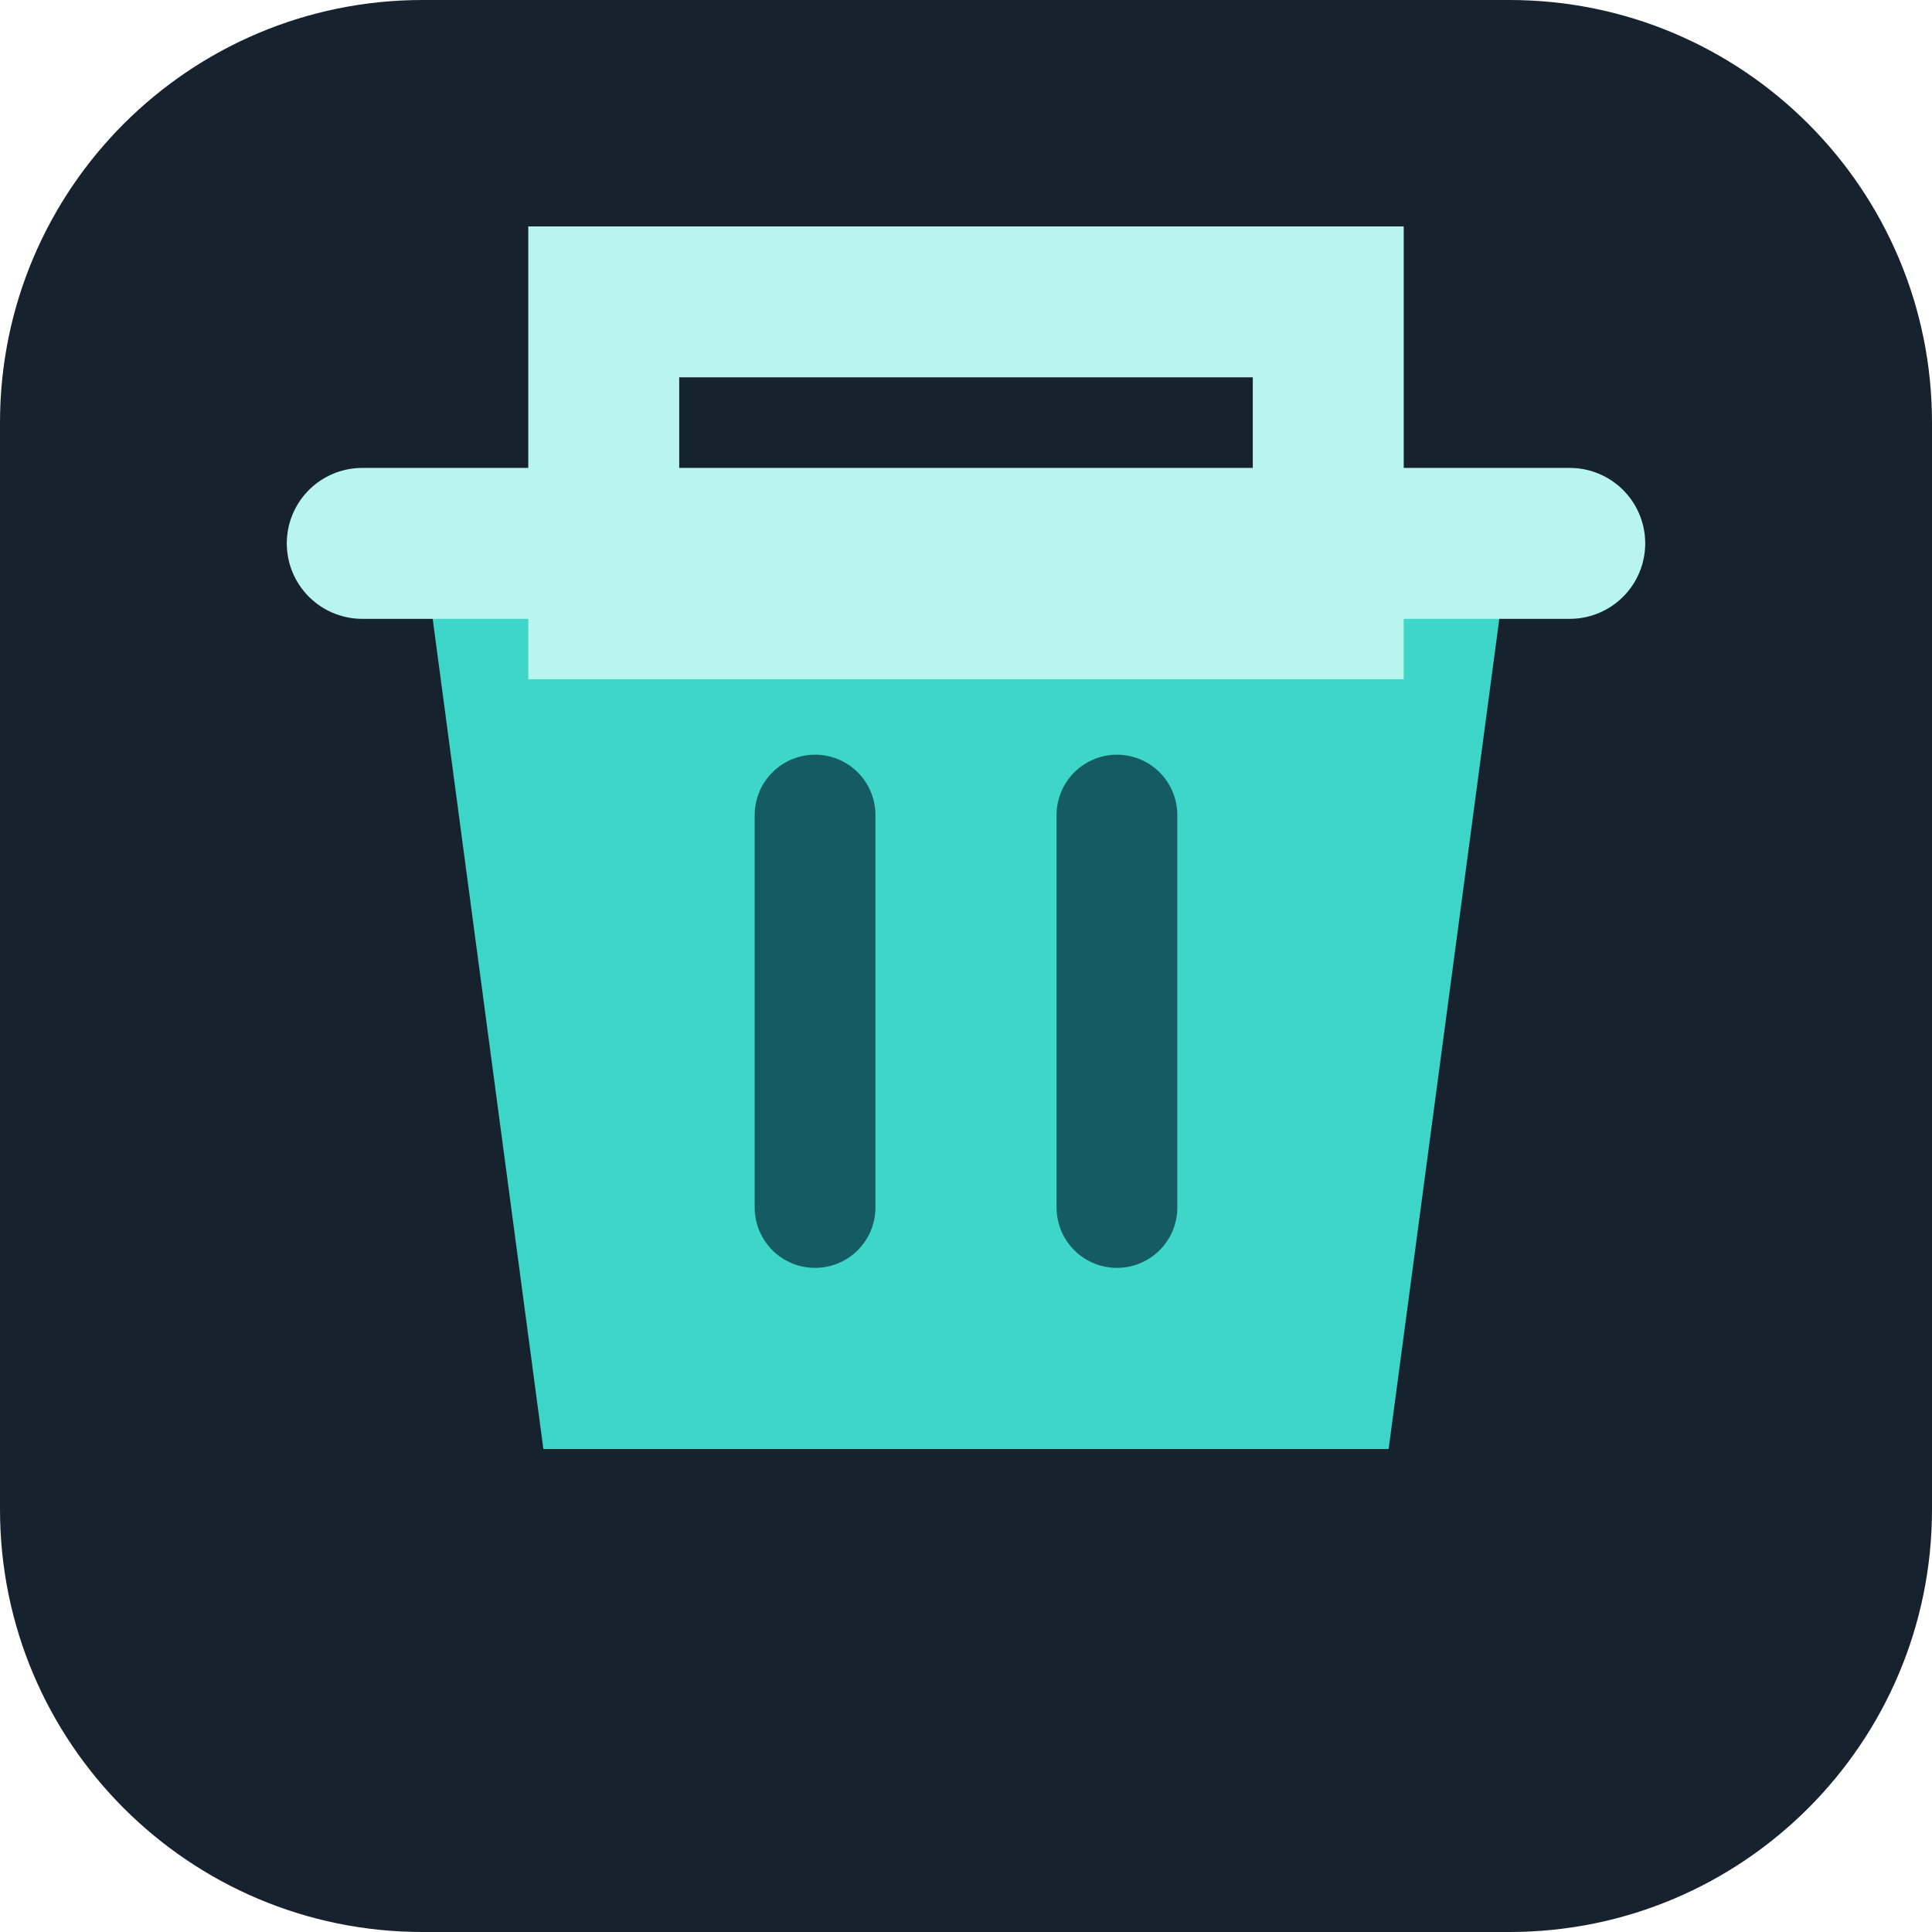
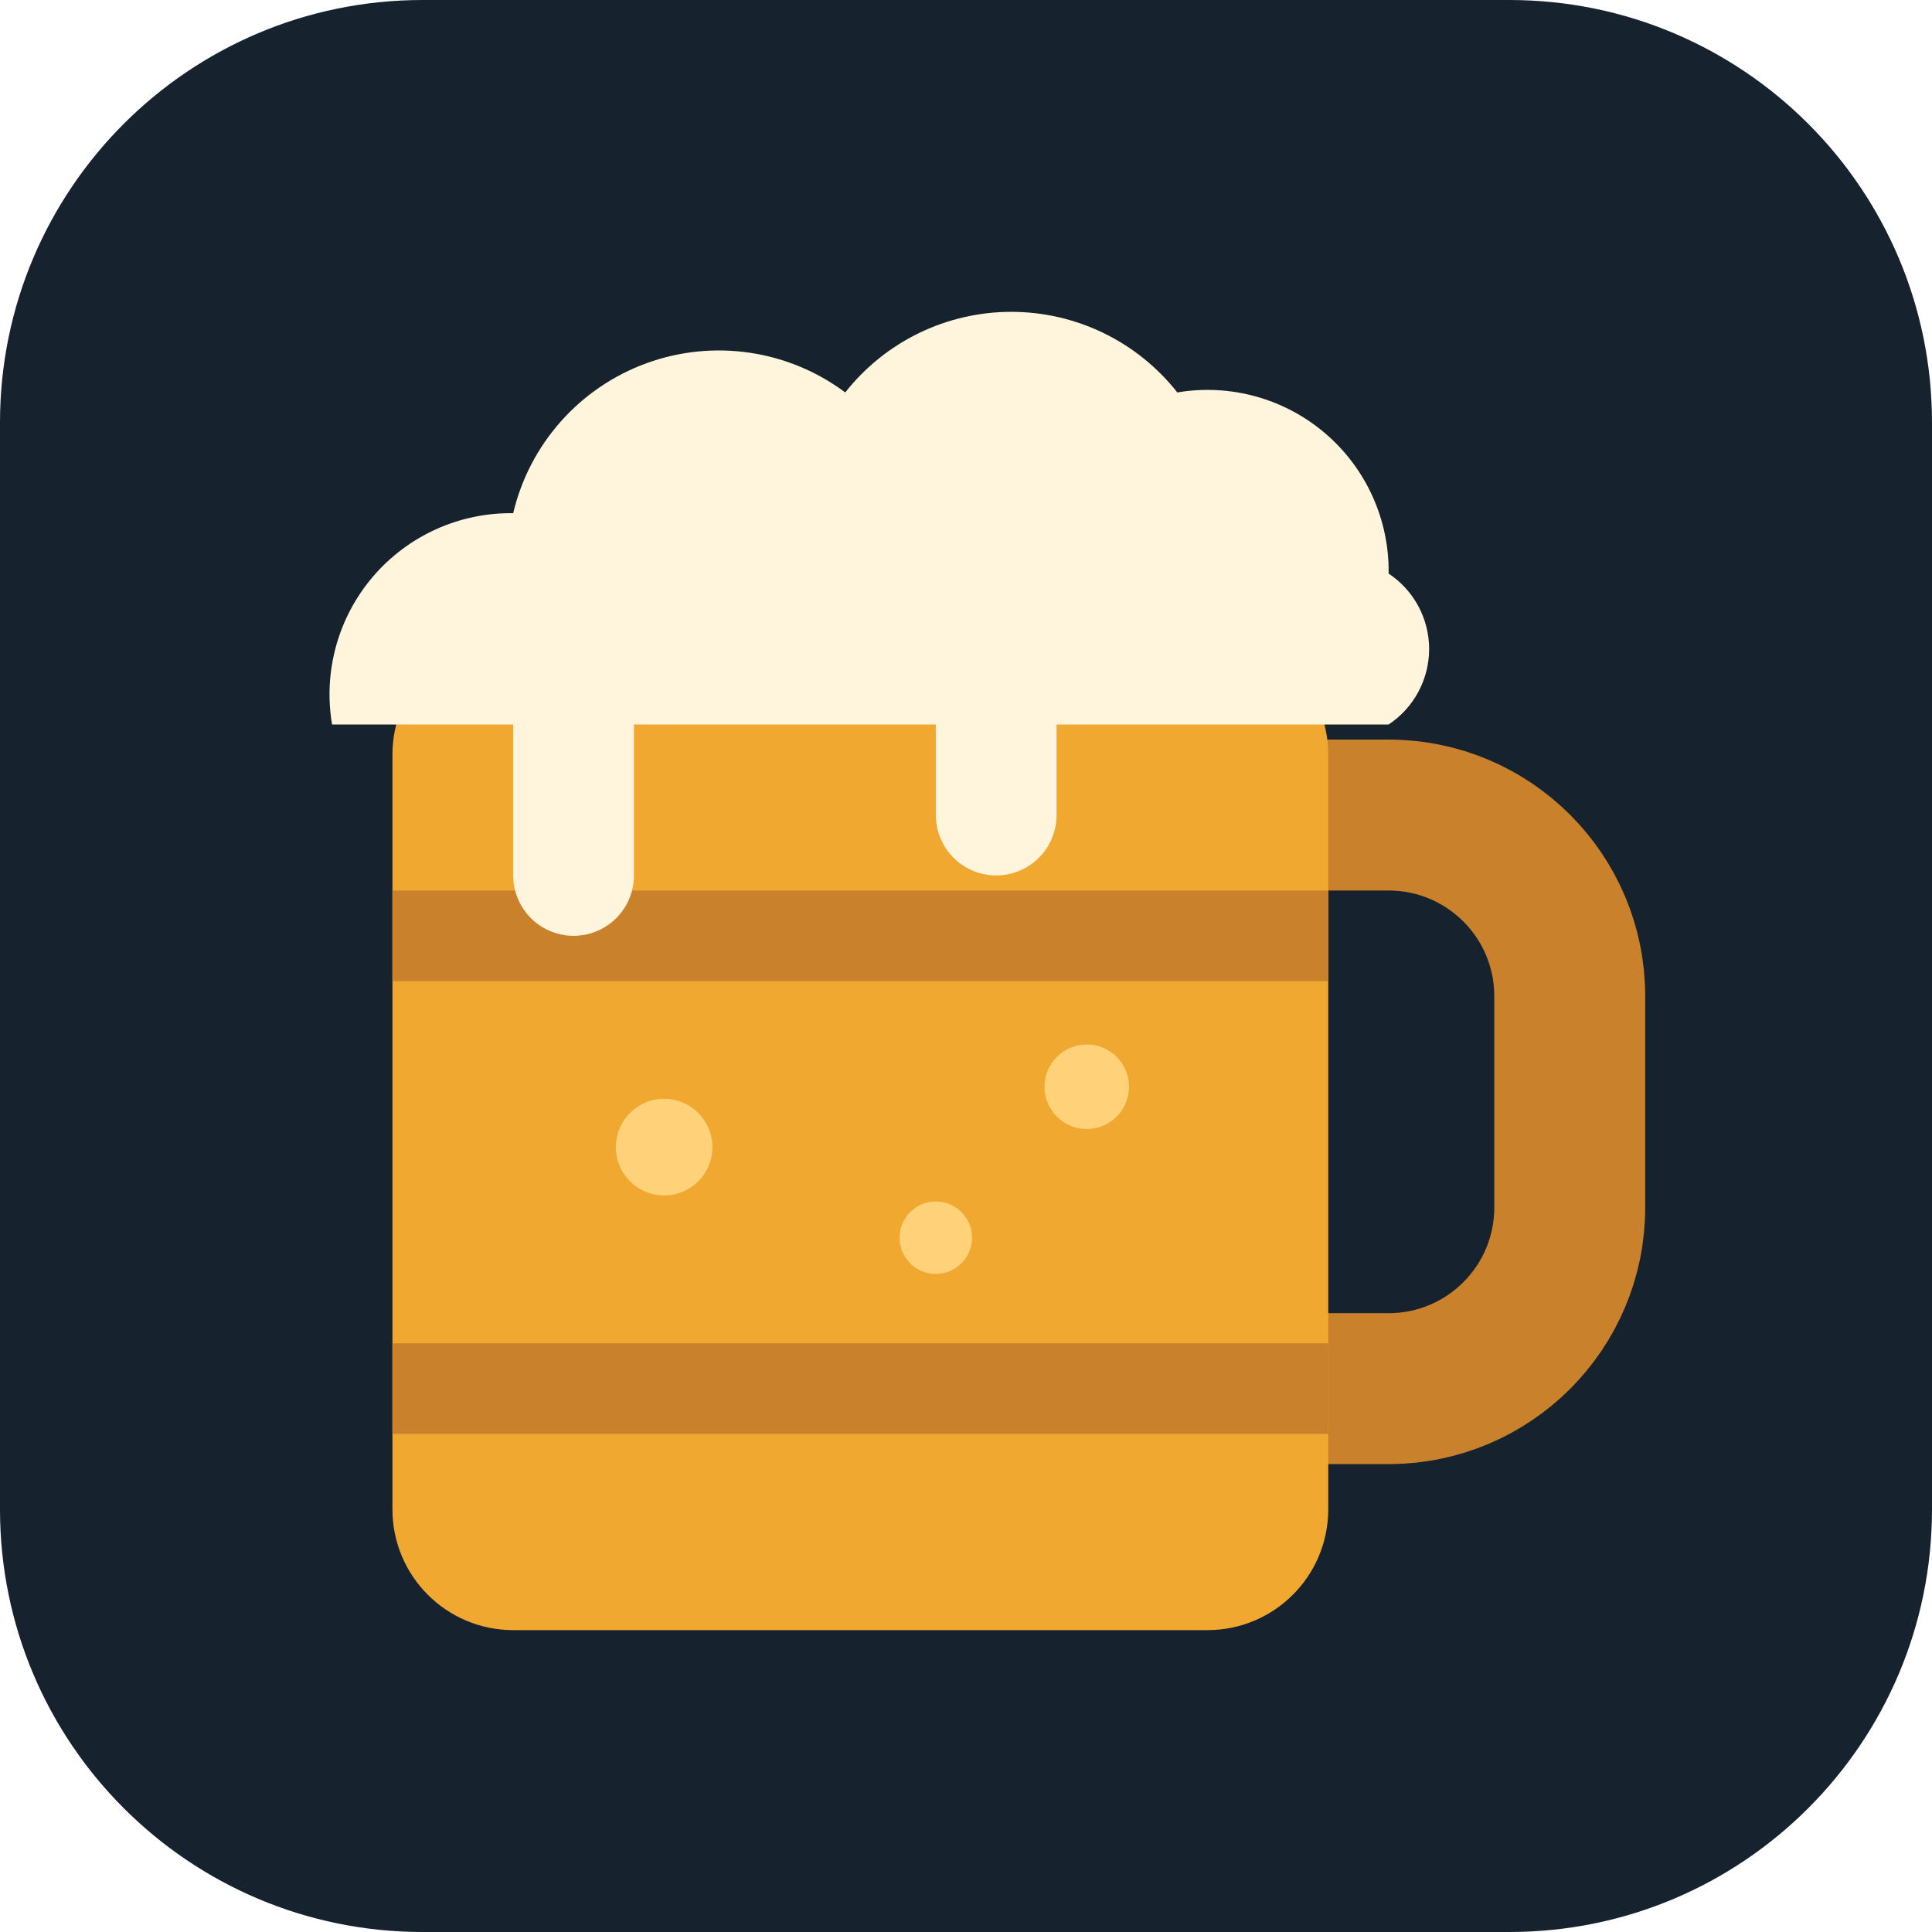
<svg xmlns="http://www.w3.org/2000/svg" viewBox="0 0 64 64">
  <rect width="64" height="64" rx="14" fill="#16222d" />
-   <path d="M14 18h36l-4 30H18z" fill="#3dd6c8" />
-   <path d="M20 10h24v10H20zM12 18h40" fill="none" stroke="#b8f5ec" stroke-width="5" stroke-linecap="round" />
-   <path d="M27 27v13M37 27v13" stroke="#155b63" stroke-width="4" stroke-linecap="round" />
+   <path d="M42 27h4a6 6 0 0 1 6 6v7a6 6 0 0 1-6 6h-4" fill="none" stroke="#c9822b" stroke-width="5" />
+   <rect x="13" y="21" width="31" height="33" rx="4" fill="#f0a830" />
+   <path d="M13 31h31M13 46h31" stroke="#c9822b" stroke-width="3" />
+   <circle cx="22" cy="38" r="1.6" fill="#ffd27a" />
+   <circle cx="31" cy="41" r="1.2" fill="#ffd27a" />
+   <circle cx="36" cy="36" r="1.4" fill="#ffd27a" />
+   <path d="M11 24a6 6 0 0 1 6-7 7 7 0 0 1 11-4 7 7 0 0 1 11 0 6 6 0 0 1 7 6 3 3 0 0 1 0 5z" fill="#fff4dc" />
+   <path d="M19 23v6M33 23v4" stroke="#fff4dc" stroke-width="4" stroke-linecap="round" />
</svg>
